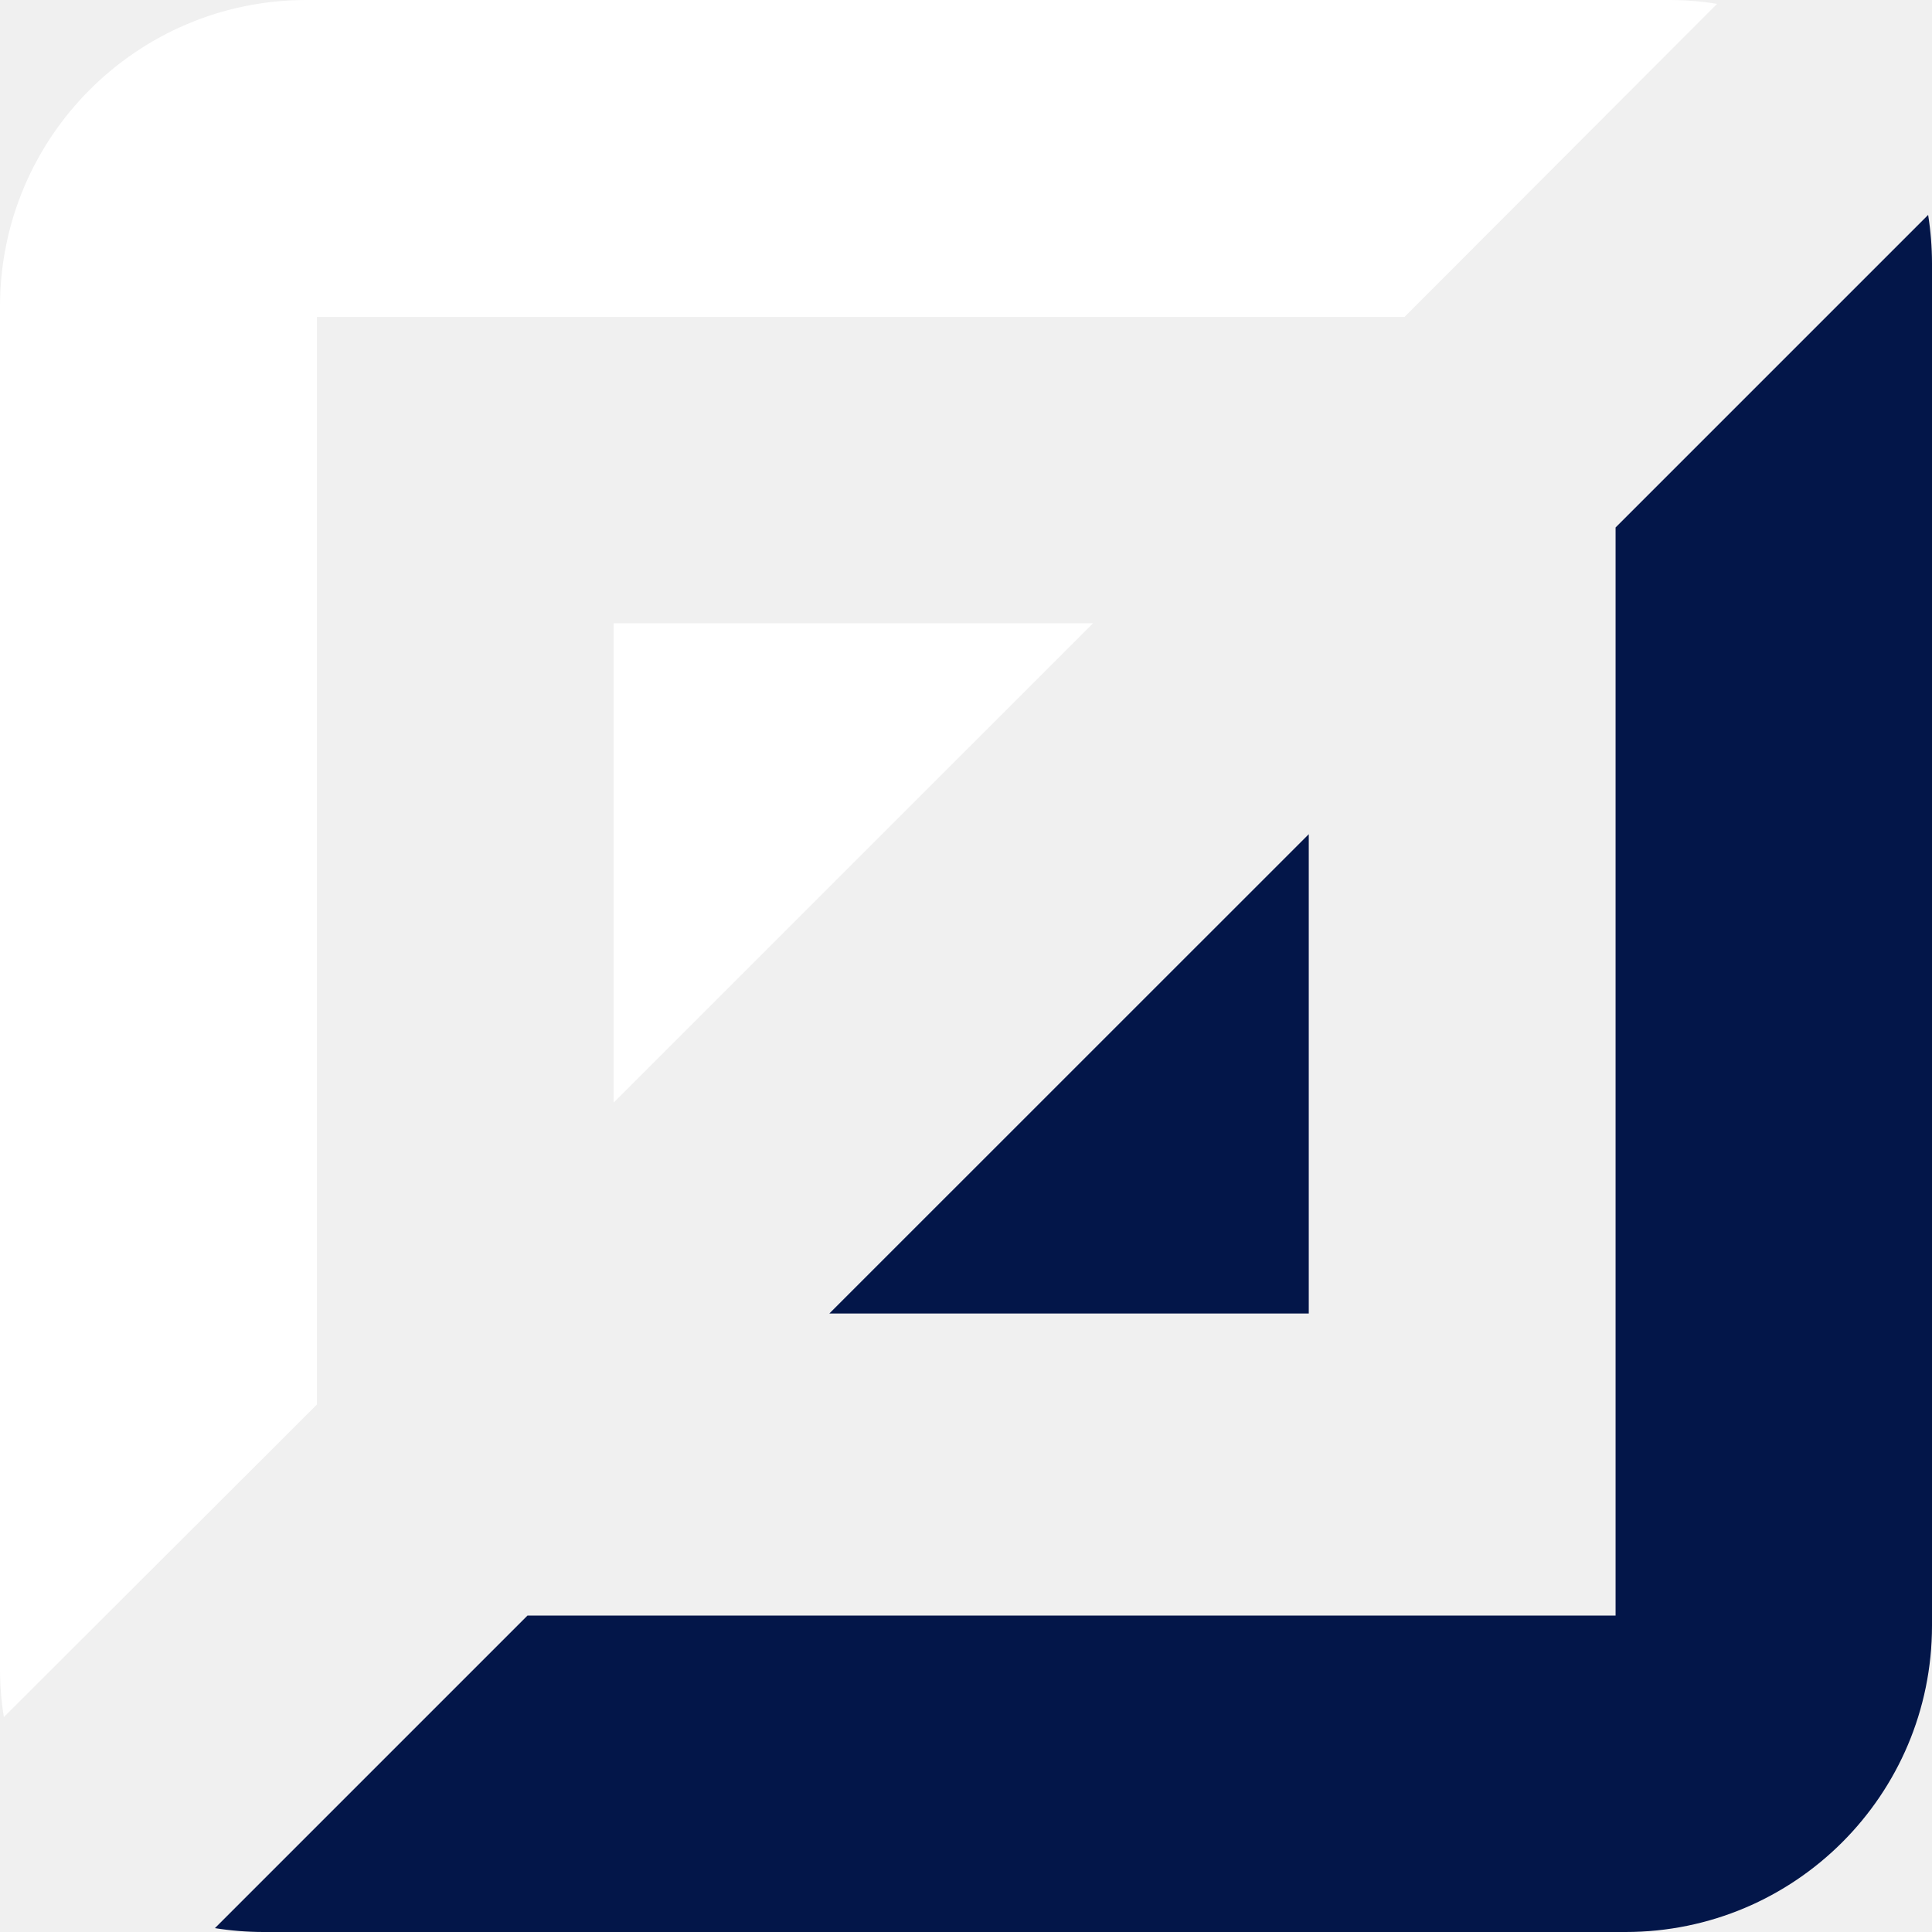
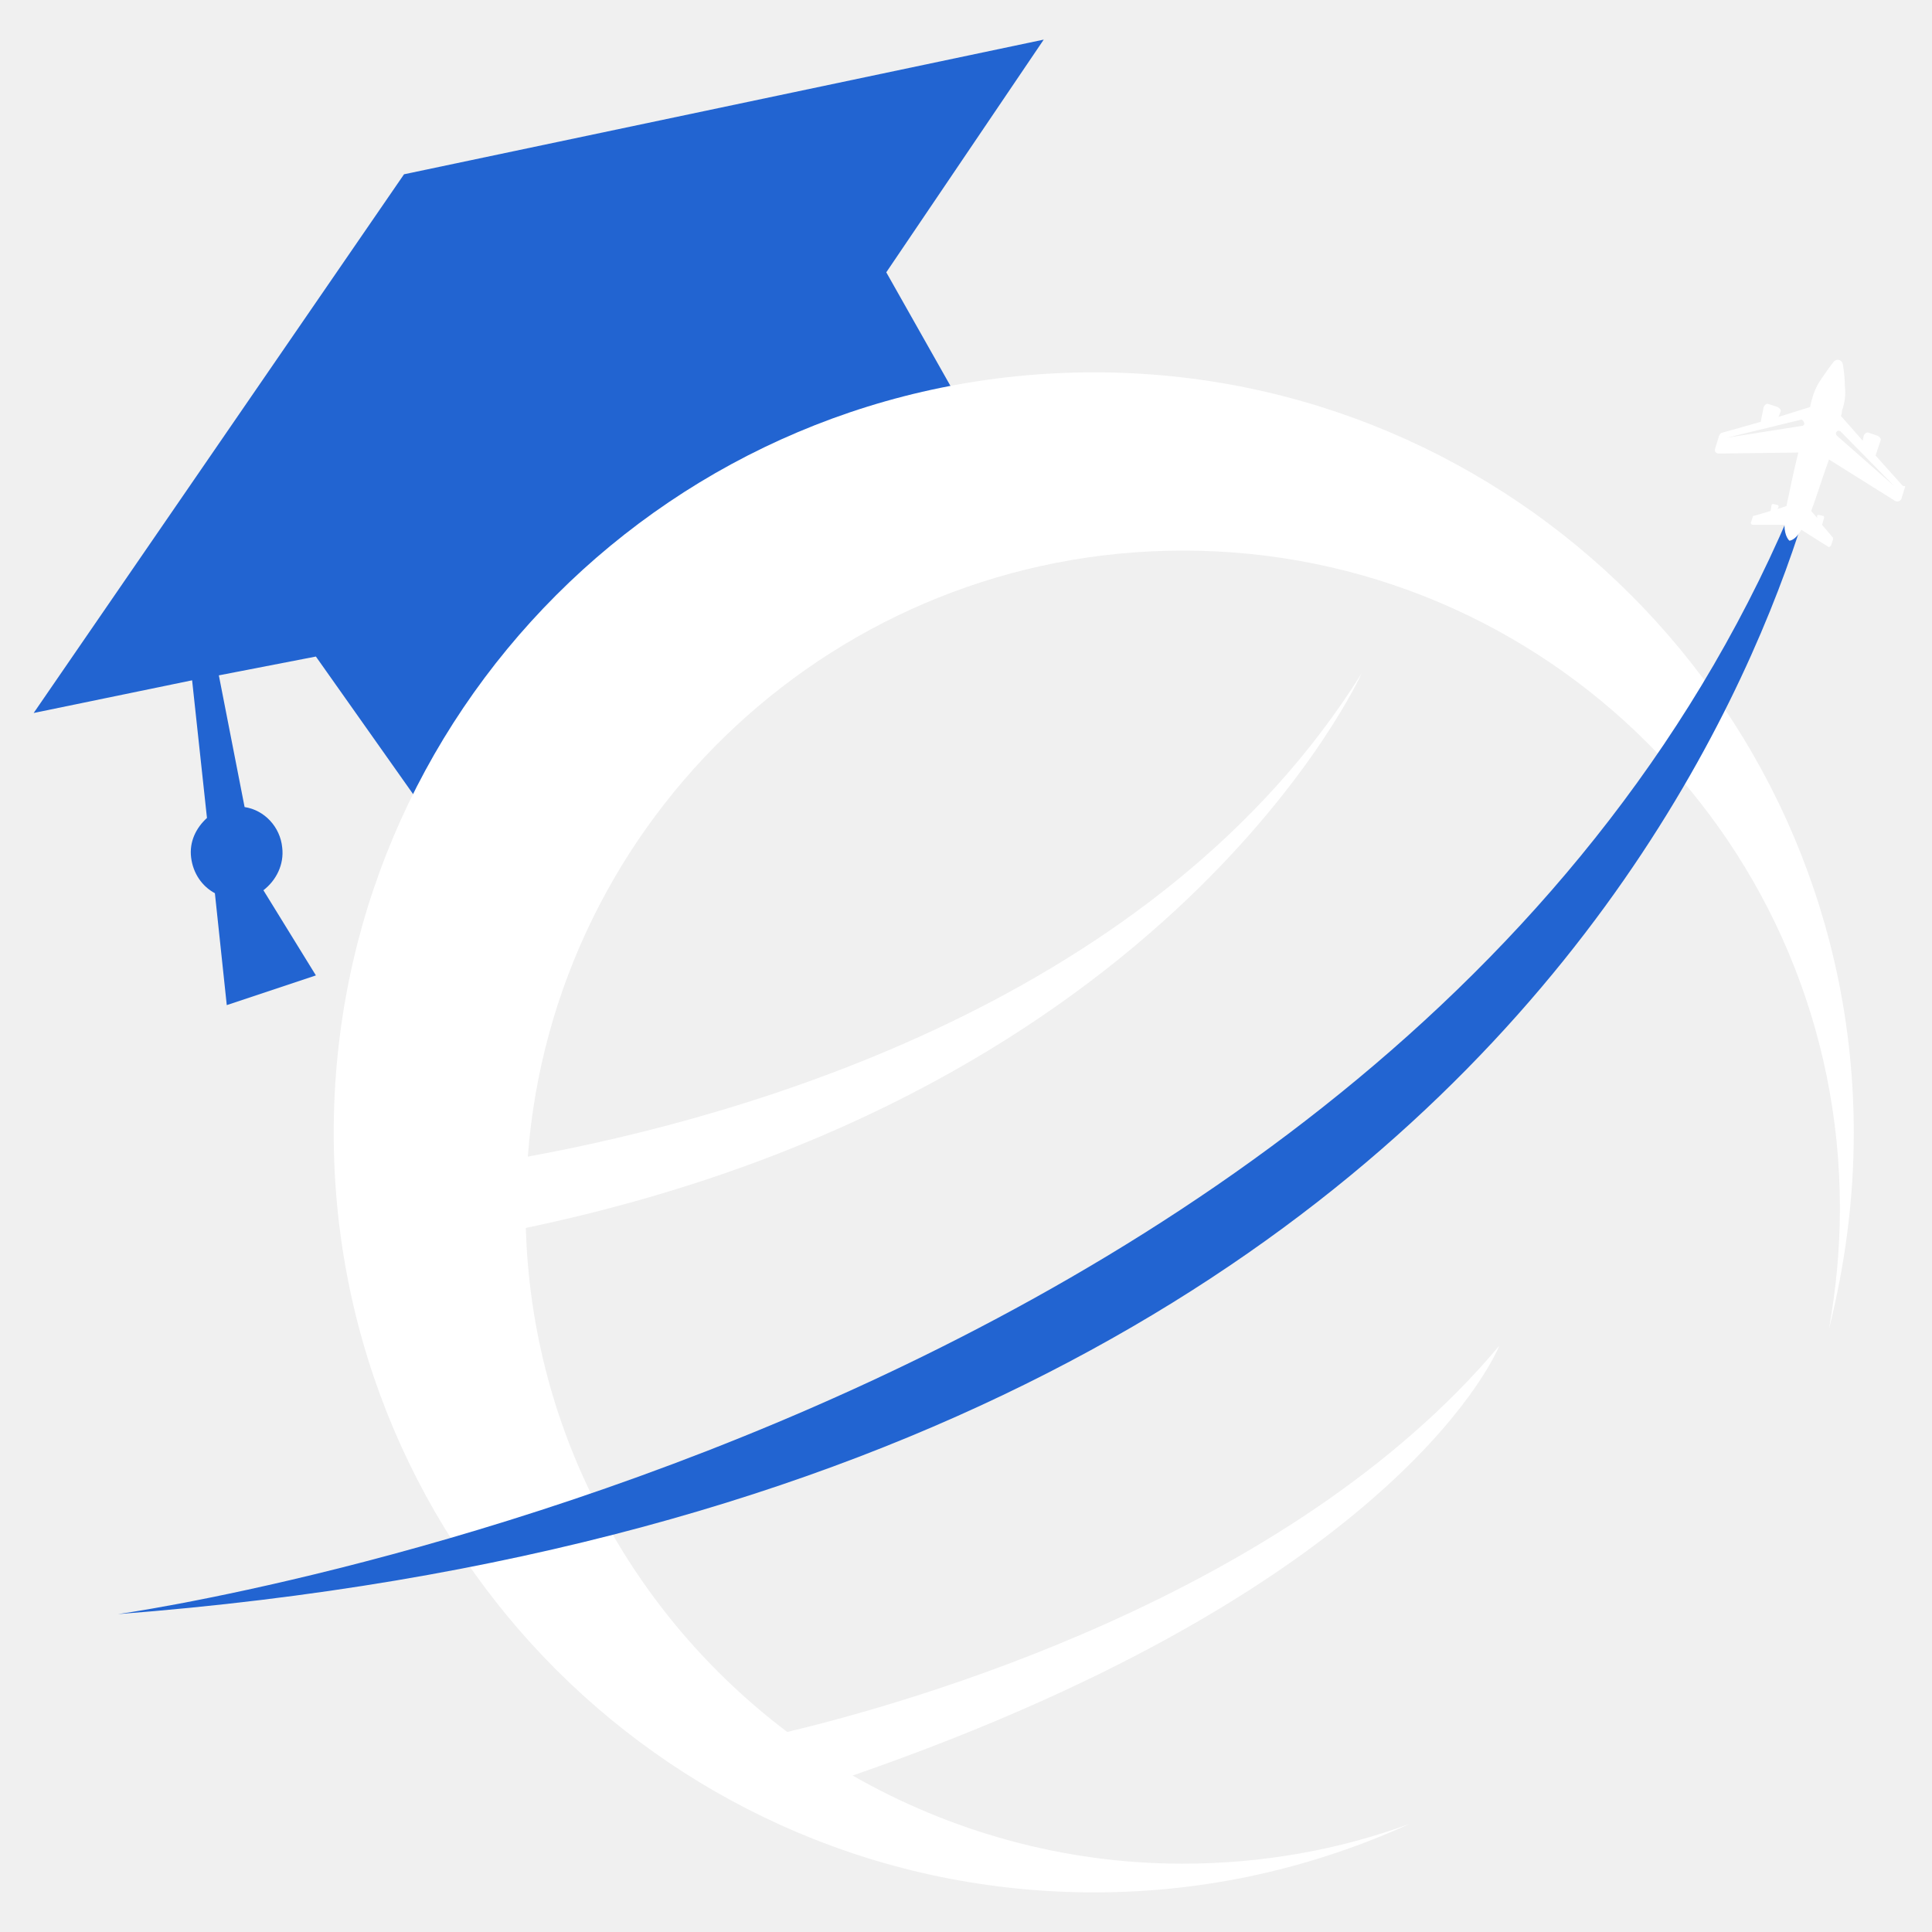
- <svg xmlns="http://www.w3.org/2000/svg" viewBox="0 0 195.08 195.08">
-   <defs>
-     <style>.cls-1{fill:#fff;}.cls-2{fill:#031649;}</style>
-   </defs>
-   <g id="Layer_2" data-name="Layer 2">
-     <g id="Layer_1_copy_5" data-name="Layer 1 copy 5">
-       <path class="cls-1" d="M32,32H141.82L173.38.39A30.22,30.22,0,0,0,168.5,0H30.94A30.94,30.94,0,0,0,0,30.94V168.5a30.22,30.22,0,0,0,.39,4.88L32,141.82Z" />
-       <path class="cls-2" d="M163.13,163.13H53.26L21.7,194.69a31.4,31.4,0,0,0,4.88.39H164.14a30.94,30.94,0,0,0,30.94-30.94V26.58a31.4,31.4,0,0,0-.39-4.88L163.13,53.26Z" />
-       <polyline class="cls-2" points="83.74 132.63 132.15 132.63 132.15 84.23" />
-       <polyline class="cls-1" points="110.37 62.93 61.96 62.93 61.96 111.33" />
-     </g>
+ <svg xmlns="http://www.w3.org/2000/svg" version="1.1" id="Layer_1" x="0px" y="0px" width="195.1px" height="195.1px" viewBox="0 0 195.1 195.1" style="enable-background:new 0 0 195.1 195.1;" xml:space="preserve">
+   <style type="text/css">
+ 	.st0{fill:#2264D1;}
+ 	.st1{fill:#FFFFFF;}
+ </style>
+   <g>
+     <path class="st0" d="M89.5,27.5l8.7,15.4c0,0-40.4,2.5-54.5,40.1L31.9,66.3l-9.8,1.9l2.6,13.3c2,0.3,3.6,2,3.8,4.1   c0.2,1.7-0.6,3.3-1.9,4.3l5.3,8.6l-9,3l-1.2-11.3c-1.3-0.7-2.2-2-2.4-3.6c-0.2-1.6,0.5-3,1.6-4l-1.5-13.9L3.4,72l37.4-54.4L105.4,4   L89.5,27.5z" />
+     <path id="XMLID_00000176041289510151256680000003219749201942749335_" class="st1" d="M187.2,114.4c0-42.4-34.4-76.8-76.7-76.8   C68,37.6,33.7,72,33.7,114.4c0,42.4,34.4,76.7,76.8,76.7c11.4,0,22.1-2.5,31.8-6.9c-7.1,2.6-14.8,4-22.9,4   c-12.1,0-23.5-3.3-33.3-8.9c56-19.4,65.3-43.4,65.3-43.4c-21.4,25.5-60.2,36.2-71.9,39c-15.5-11.7-25.8-30.1-26.4-50.9   c65.4-13.7,84.4-56,84.4-56c-20.6,33-62.3,44.8-84.2,48.8c2.6-34.2,31.2-61.2,66.2-61.2c36.6,0,66.3,29.7,66.3,66.4   c0,4.2-0.4,8.2-1.1,12.2C186.3,127.8,187.2,121.2,187.2,114.4z" />
+     <path id="XMLID_00000181780250836052205130000013135274431442076076_" class="st0" d="M11.9,163c0,0,139.6-19.3,173.2-122.8   C185.1,40.1,170.3,150.8,11.9,163z" />
+     <path class="st1" d="M192,48.9l-2.6-2.9l0.5-1.5c0.1-0.2-0.1-0.4-0.3-0.5l-0.9-0.3c-0.2-0.1-0.4,0.1-0.5,0.3l-0.1,0.5l-2.2-2.5   c0.1-0.2,0.1-0.3,0.1-0.5c0.3-0.8,0.4-1.7,0.3-2.5c0-0.8-0.1-1.6-0.2-2.2c-0.1-0.5-0.6-0.6-0.9-0.3c-0.4,0.5-0.9,1.2-1.3,1.8   c-0.5,0.7-0.8,1.5-1,2.3c0,0.1-0.1,0.3-0.1,0.5l-3.2,1l0.2-0.5c0.1-0.2-0.1-0.4-0.3-0.5l-0.9-0.3c-0.2-0.1-0.4,0.1-0.5,0.3   l-0.3,1.5l-3.9,1.1c-0.1,0-0.2,0.1-0.3,0.3l-0.4,1.3c-0.1,0.3,0.1,0.5,0.4,0.5l8-0.1c-0.5,2-0.9,4-1.2,5.4l-0.9,0.3l0.1-0.2   c0-0.1,0-0.2-0.1-0.2l-0.4-0.1c-0.1,0-0.2,0-0.2,0.1l-0.1,0.6l-1.7,0.5c-0.1,0-0.1,0.1-0.1,0.1l-0.2,0.6c0,0.1,0.1,0.2,0.2,0.2   l3.2,0c0,1.2,0.5,1.6,0.5,1.6s0.6,0,1.2-1.1l2.7,1.7c0.1,0.1,0.2,0,0.3-0.1l0.2-0.6c0-0.1,0-0.1,0-0.2l-1.1-1.3l0.2-0.7   c0-0.1,0-0.2-0.1-0.2l-0.4-0.1c-0.1,0-0.2,0-0.2,0.1l0,0.2l-0.6-0.7c0.5-1.3,1.1-3.3,1.8-5.2l6.7,4.2c0.2,0.1,0.5,0,0.6-0.2   l0.4-1.3C192.1,49.1,192.1,49,192,48.9z M182,43l-7.6,1.2l7.4-1.8c0.2-0.1,0.4,0.2,0.4,0.4C182.2,42.9,182.1,43,182,43z M185.5,44   c-0.1-0.1-0.1-0.2-0.1-0.3c0.1-0.2,0.3-0.3,0.5-0.1l5.4,5.5L185.5,44z" />
  </g>
</svg>
